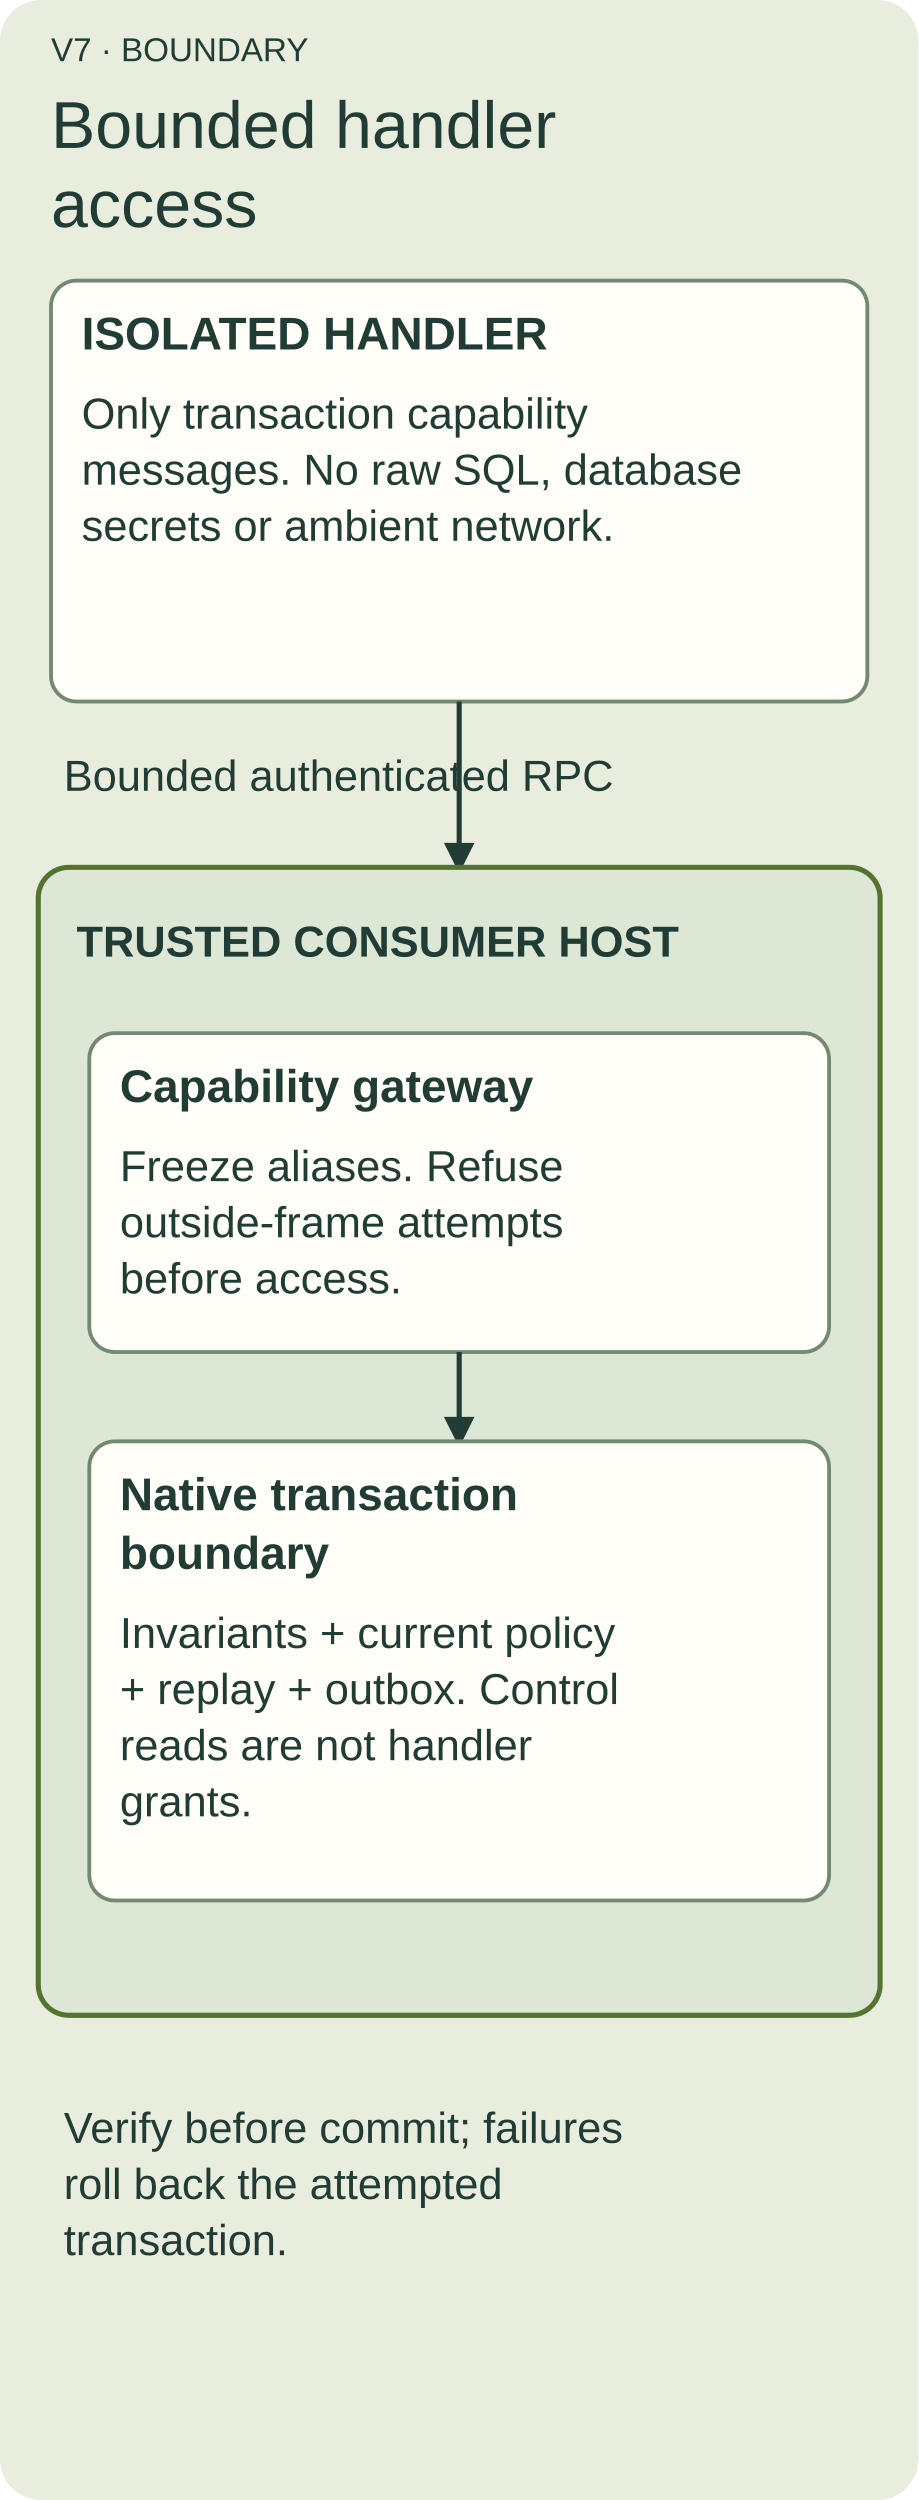
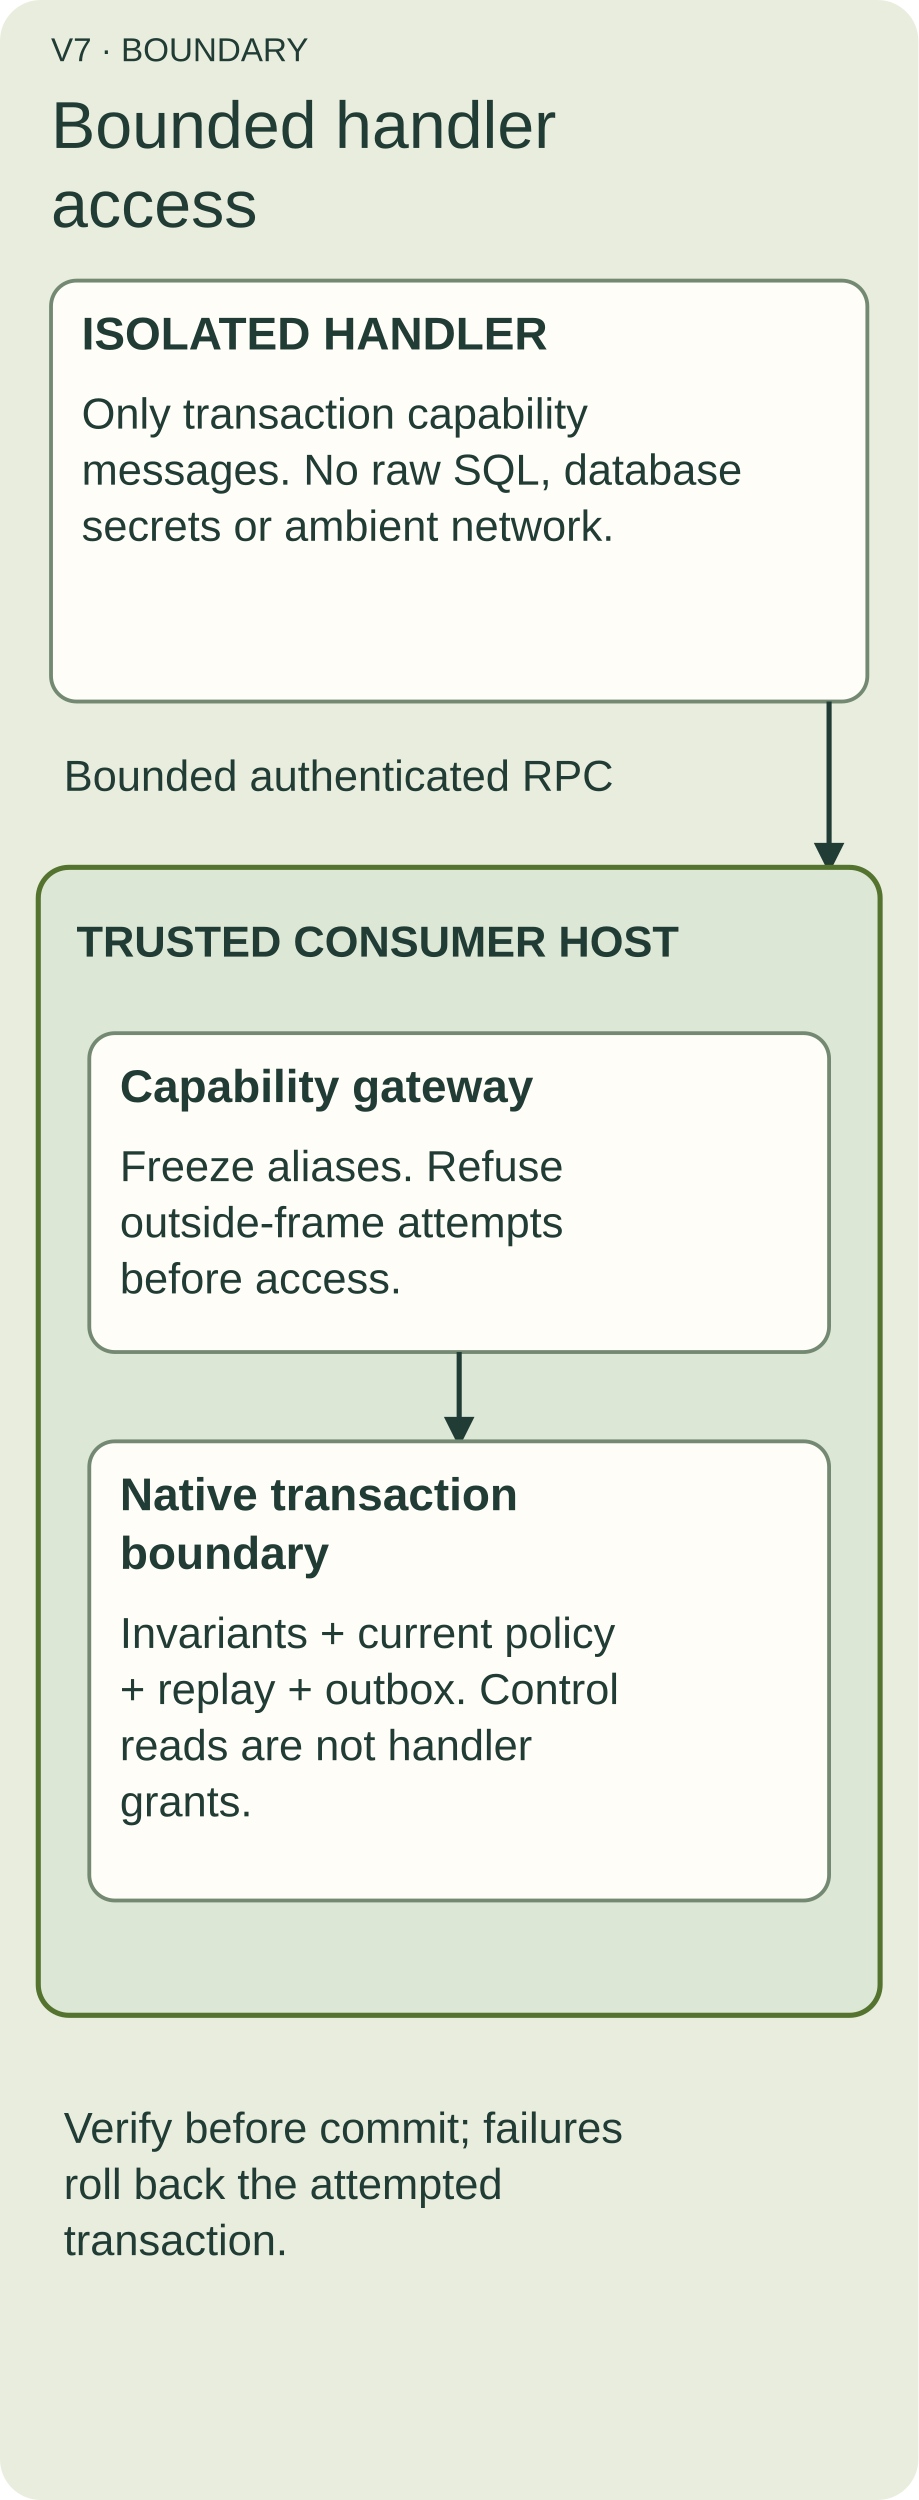
<svg xmlns="http://www.w3.org/2000/svg" viewBox="0 0 360 980" role="img" aria-labelledby="title desc">
  <defs>
    <marker id="arrow" viewBox="0 0 10 10" refX="8" refY="5" markerWidth="6" markerHeight="6" orient="auto">
      <path d="M0 0 L10 5 L0 10Z" fill="#203c35" />
    </marker>
  </defs>
  <rect width="360" height="980" rx="16" fill="#e9edde" />
  <g fill="#203c35" font-family="Arial, sans-serif">
    <text x="20" y="58" font-size="26">Bounded handler</text>
    <text x="20" y="89" font-size="26">access</text>
    <text x="20" y="24" font-size="13">V7 · BOUNDARY</text>
    <rect x="20" y="110" width="320" height="165" rx="10" fill="#fffdf7" stroke="#738972" stroke-width="1.5" />
    <text x="32" y="137" font-size="18" font-weight="700">ISOLATED HANDLER</text>
    <text x="32" y="168" font-size="17">Only transaction capability</text>
    <text x="32" y="190" font-size="17">messages. No raw SQL, database</text>
    <text x="32" y="212" font-size="17">secrets or ambient network.</text>
-     <path d="M180.0 275 L180.0 340" fill="none" stroke="#203c35" stroke-width="2" marker-end="url(#arrow)" />
+     <path d="M325 275 L325 340" fill="none" stroke="#203c35" stroke-width="2" marker-end="url(#arrow)" />
    <text x="25" y="310" font-size="17">Bounded authenticated RPC</text>
    <rect x="15" y="340" width="330" height="450" rx="12" fill="#dce7d5" stroke="#53732e" stroke-width="2" />
    <text x="30" y="375" font-size="17" font-weight="700">TRUSTED CONSUMER HOST</text>
    <rect x="35" y="405" width="290" height="125" rx="10" fill="#fffdf7" stroke="#738972" stroke-width="1.5" />
    <text x="47" y="432" font-size="18" font-weight="700">Capability gateway</text>
    <text x="47" y="463" font-size="17">Freeze aliases. Refuse</text>
    <text x="47" y="485" font-size="17">outside-frame attempts</text>
    <text x="47" y="507" font-size="17">before access.</text>
    <path d="M180.0 530 L180.0 565" fill="none" stroke="#203c35" stroke-width="2" marker-end="url(#arrow)" />
    <rect x="35" y="565" width="290" height="180" rx="10" fill="#fffdf7" stroke="#738972" stroke-width="1.5" />
    <text x="47" y="592" font-size="18" font-weight="700">Native transaction</text>
    <text x="47" y="615" font-size="18" font-weight="700">boundary</text>
    <text x="47" y="646" font-size="17">Invariants + current policy</text>
    <text x="47" y="668" font-size="17">+ replay + outbox. Control</text>
    <text x="47" y="690" font-size="17">reads are not handler</text>
    <text x="47" y="712" font-size="17">grants.</text>
    <text x="25" y="840" font-size="17">Verify before commit; failures</text>
    <text x="25" y="862" font-size="17">roll back the attempted</text>
    <text x="25" y="884" font-size="17">transaction.</text>
  </g>
</svg>
